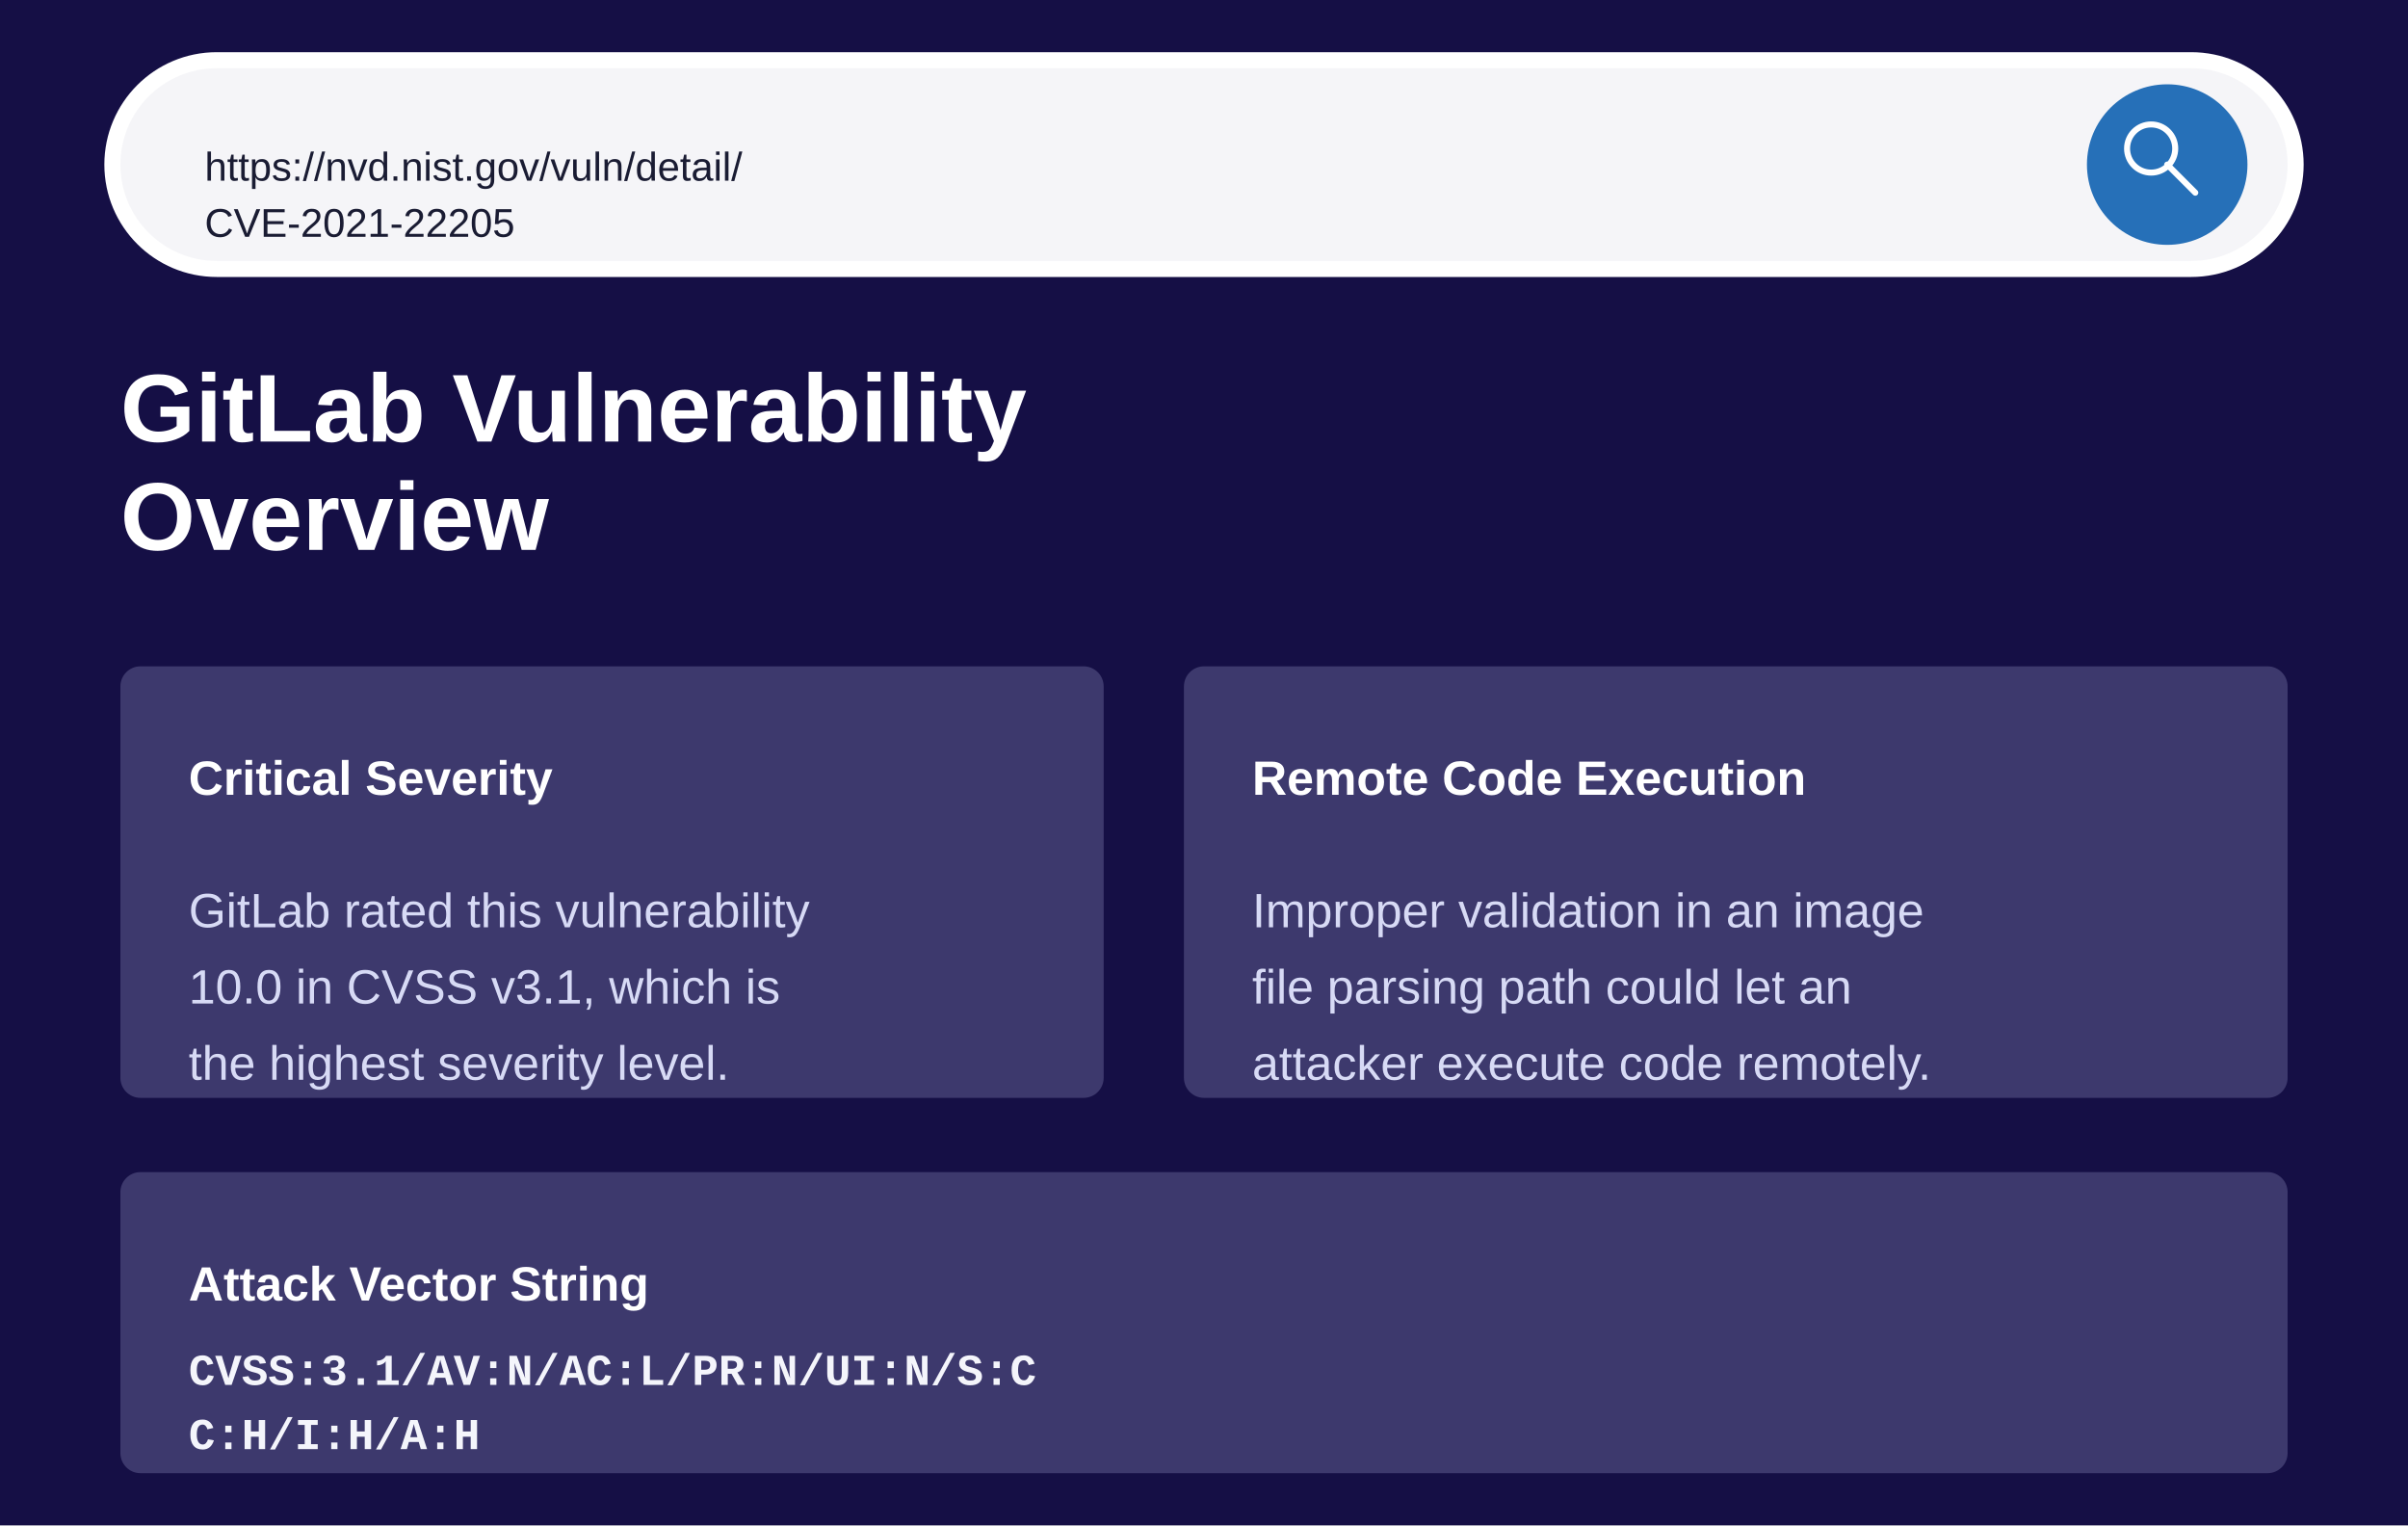
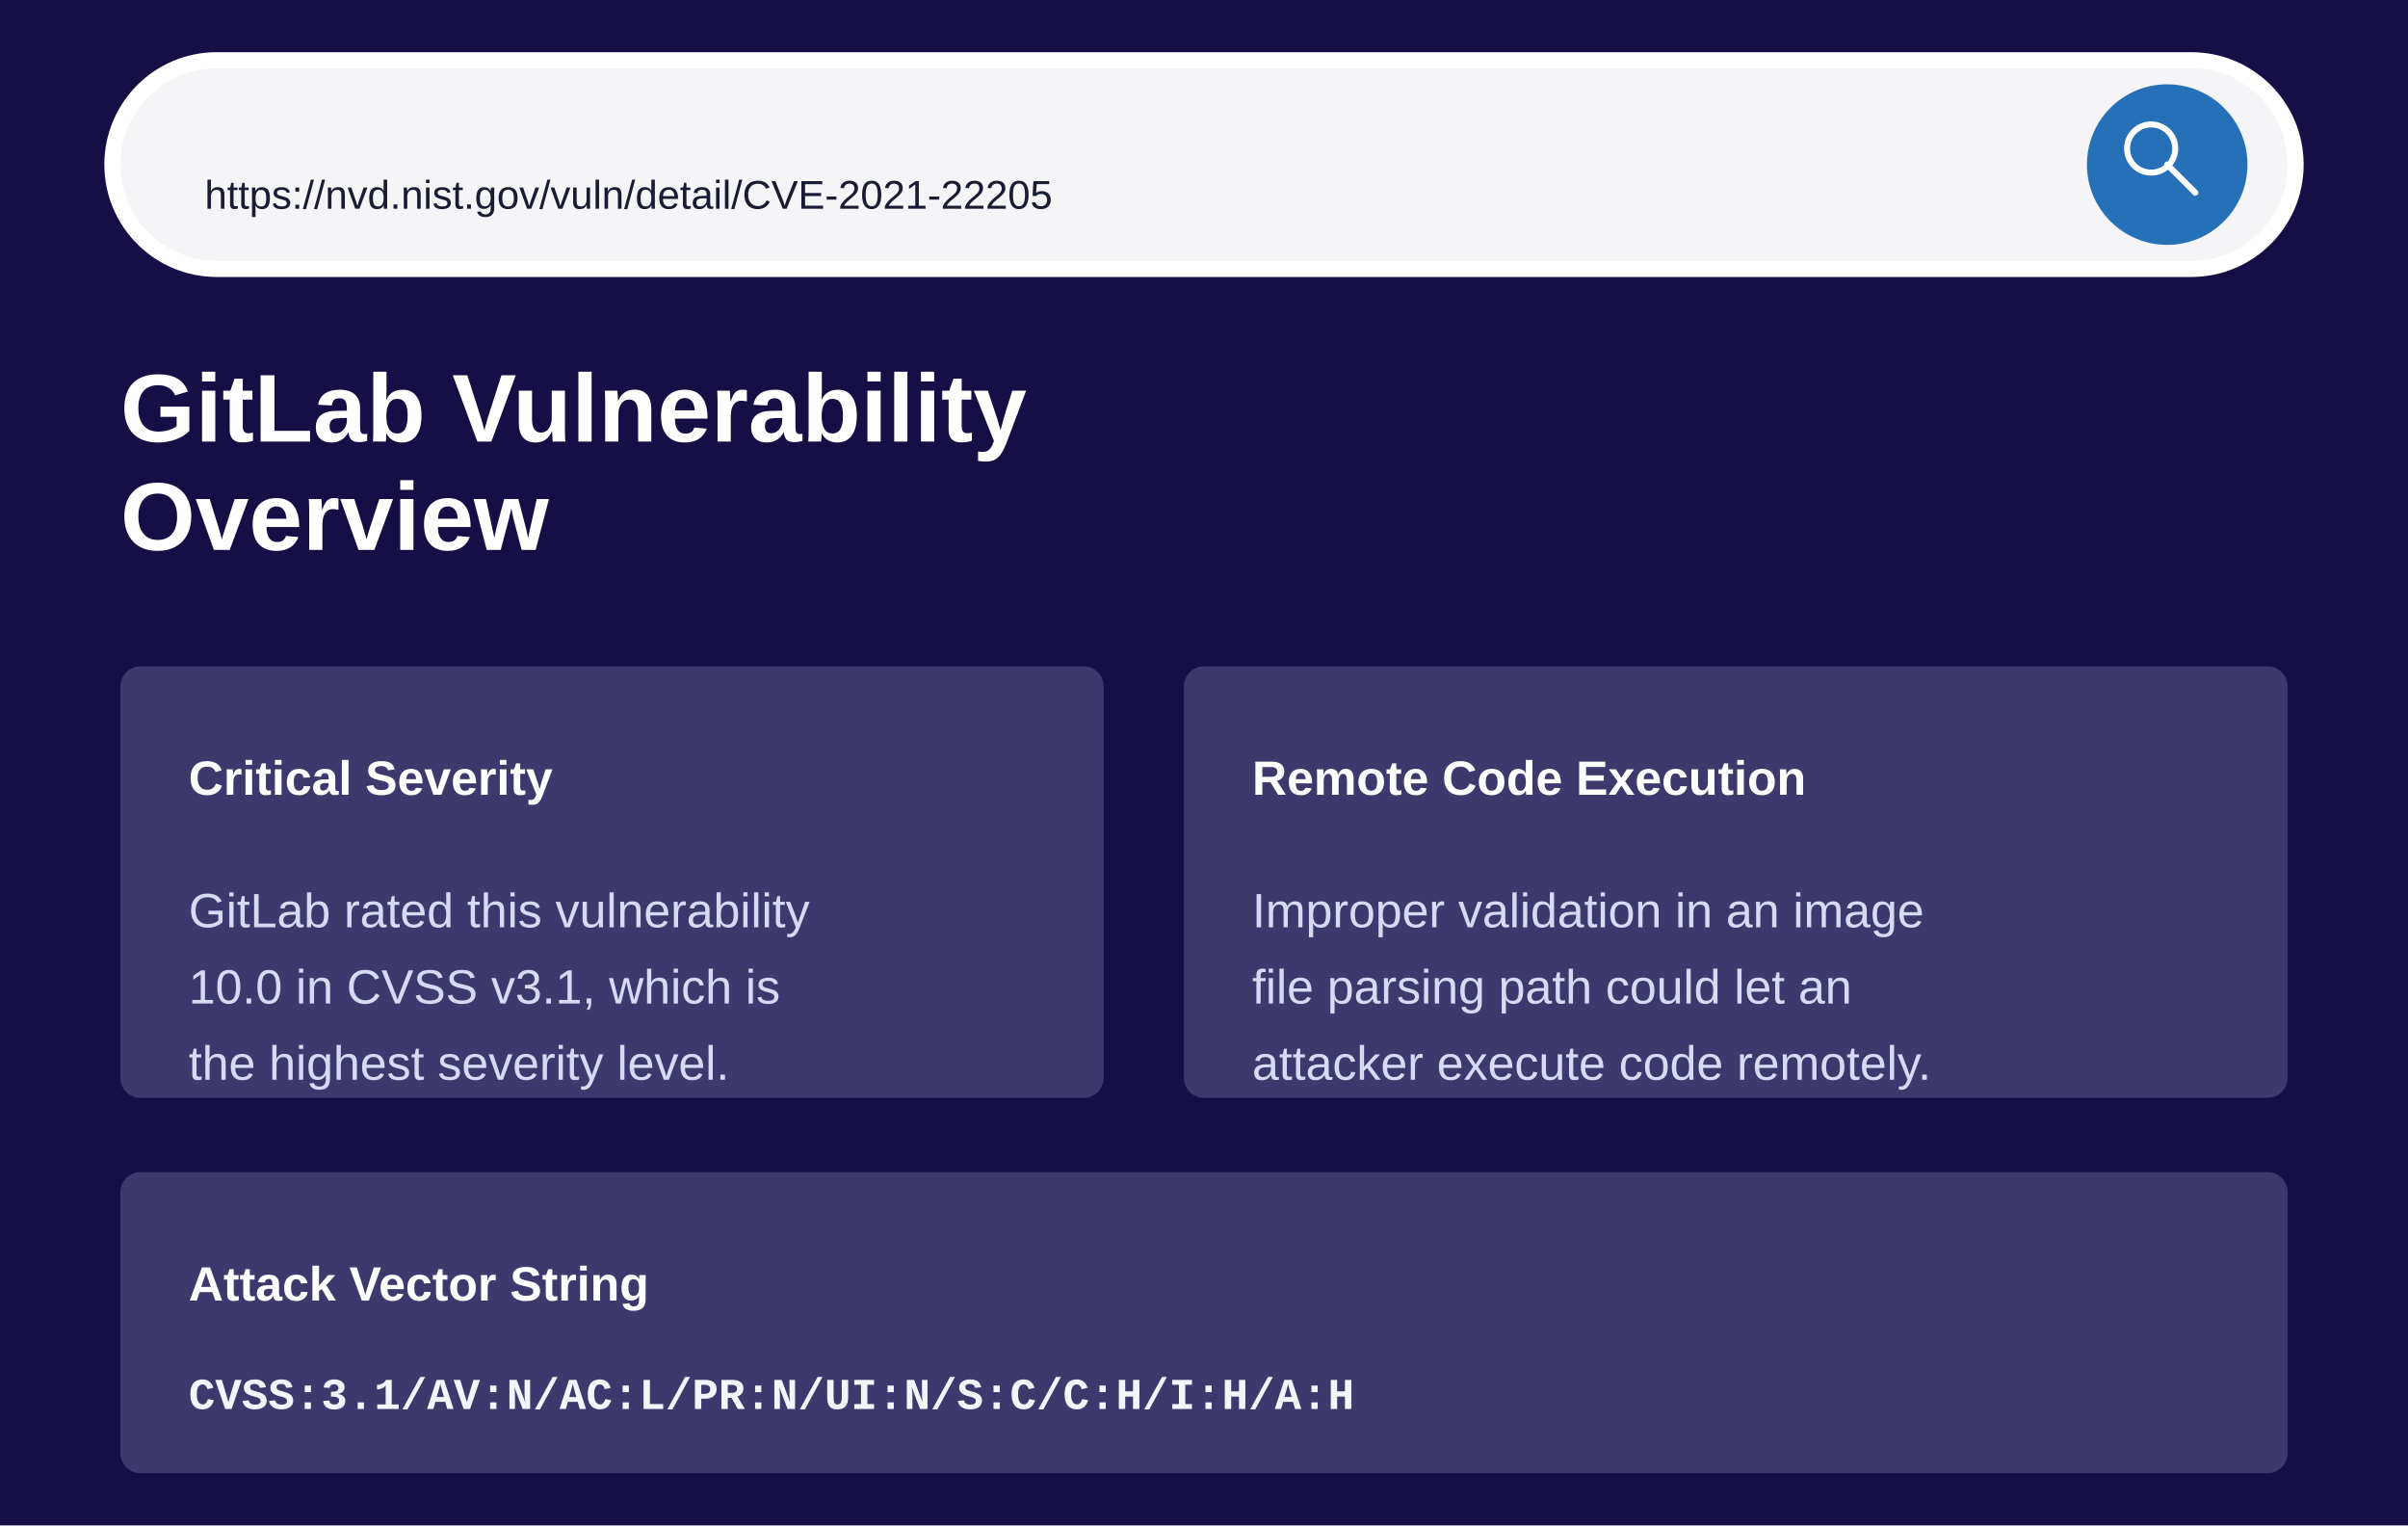
<svg xmlns="http://www.w3.org/2000/svg" width="1200" height="760" viewBox="0 0 1200 760" role="img" aria-labelledby="title desc">
  <defs>
    <style>
      .title { fill: #ffffff; font: 700 48px 'Segoe UI', Arial, sans-serif; }
      .body { fill: #d7daf5; font: 400 24px 'Segoe UI', Arial, sans-serif; }
      .cardTitle { fill: #ffffff; font: 700 24px 'Segoe UI', Arial, sans-serif; }
      .vector { fill: #f4f5fb; font: 700 22px 'Consolas', 'Courier New', monospace; }
      .url { fill: #1a1c33; font: 400 20px 'Segoe UI', Arial, sans-serif; }
    </style>
  </defs>
  <rect width="1200" height="760" fill="#150f45" />
  <rect x="56" y="30" width="1088" height="104" rx="52" fill="#f5f5f8" stroke="#ffffff" stroke-width="8" />
-   <text x="102" y="90" class="url">https://nvd.nist.gov/vuln/detail/</text>
-   <text x="102" y="118" class="url">CVE-2021-22205</text>
+   <text x="102" y="104" class="url">https://nvd.nist.gov/vuln/detail/CVE-2021-22205</text>
  <circle cx="1080" cy="82" r="40" fill="#2670b8" />
  <circle cx="1072" cy="74" r="12" fill="none" stroke="#ffffff" stroke-width="3" />
  <path d="M1080 82 L1094 96" stroke="#ffffff" stroke-width="3" stroke-linecap="round" />
  <text x="60" y="220" class="title">GitLab Vulnerability</text>
  <text x="60" y="274" class="title">Overview</text>
  <rect x="60" y="332" width="490" height="215" rx="10" fill="#3d396d" />
  <text x="94" y="396" class="cardTitle">Critical Severity</text>
  <text x="94" y="462" class="body">GitLab rated this vulnerability</text>
  <text x="94" y="500" class="body">10.0 in CVSS v3.1, which is</text>
  <text x="94" y="538" class="body">the highest severity level.</text>
  <rect x="590" y="332" width="550" height="215" rx="10" fill="#3d396d" />
  <text x="624" y="396" class="cardTitle">Remote Code Execution</text>
  <text x="624" y="462" class="body">Improper validation in an image</text>
  <text x="624" y="500" class="body">file parsing path could let an</text>
  <text x="624" y="538" class="body">attacker execute code remotely.</text>
  <rect x="60" y="584" width="1080" height="150" rx="10" fill="#3d396d" />
  <text x="94" y="648" class="cardTitle">Attack Vector String</text>
-   <text x="94" y="690" class="vector">CVSS:3.1/AV:N/AC:L/PR:N/UI:N/S:C</text>
-   <text x="94" y="722" class="vector">C:H/I:H/A:H</text>
+   <text x="94" y="702" class="vector">CVSS:3.1/AV:N/AC:L/PR:N/UI:N/S:C/C:H/I:H/A:H</text>
</svg>
